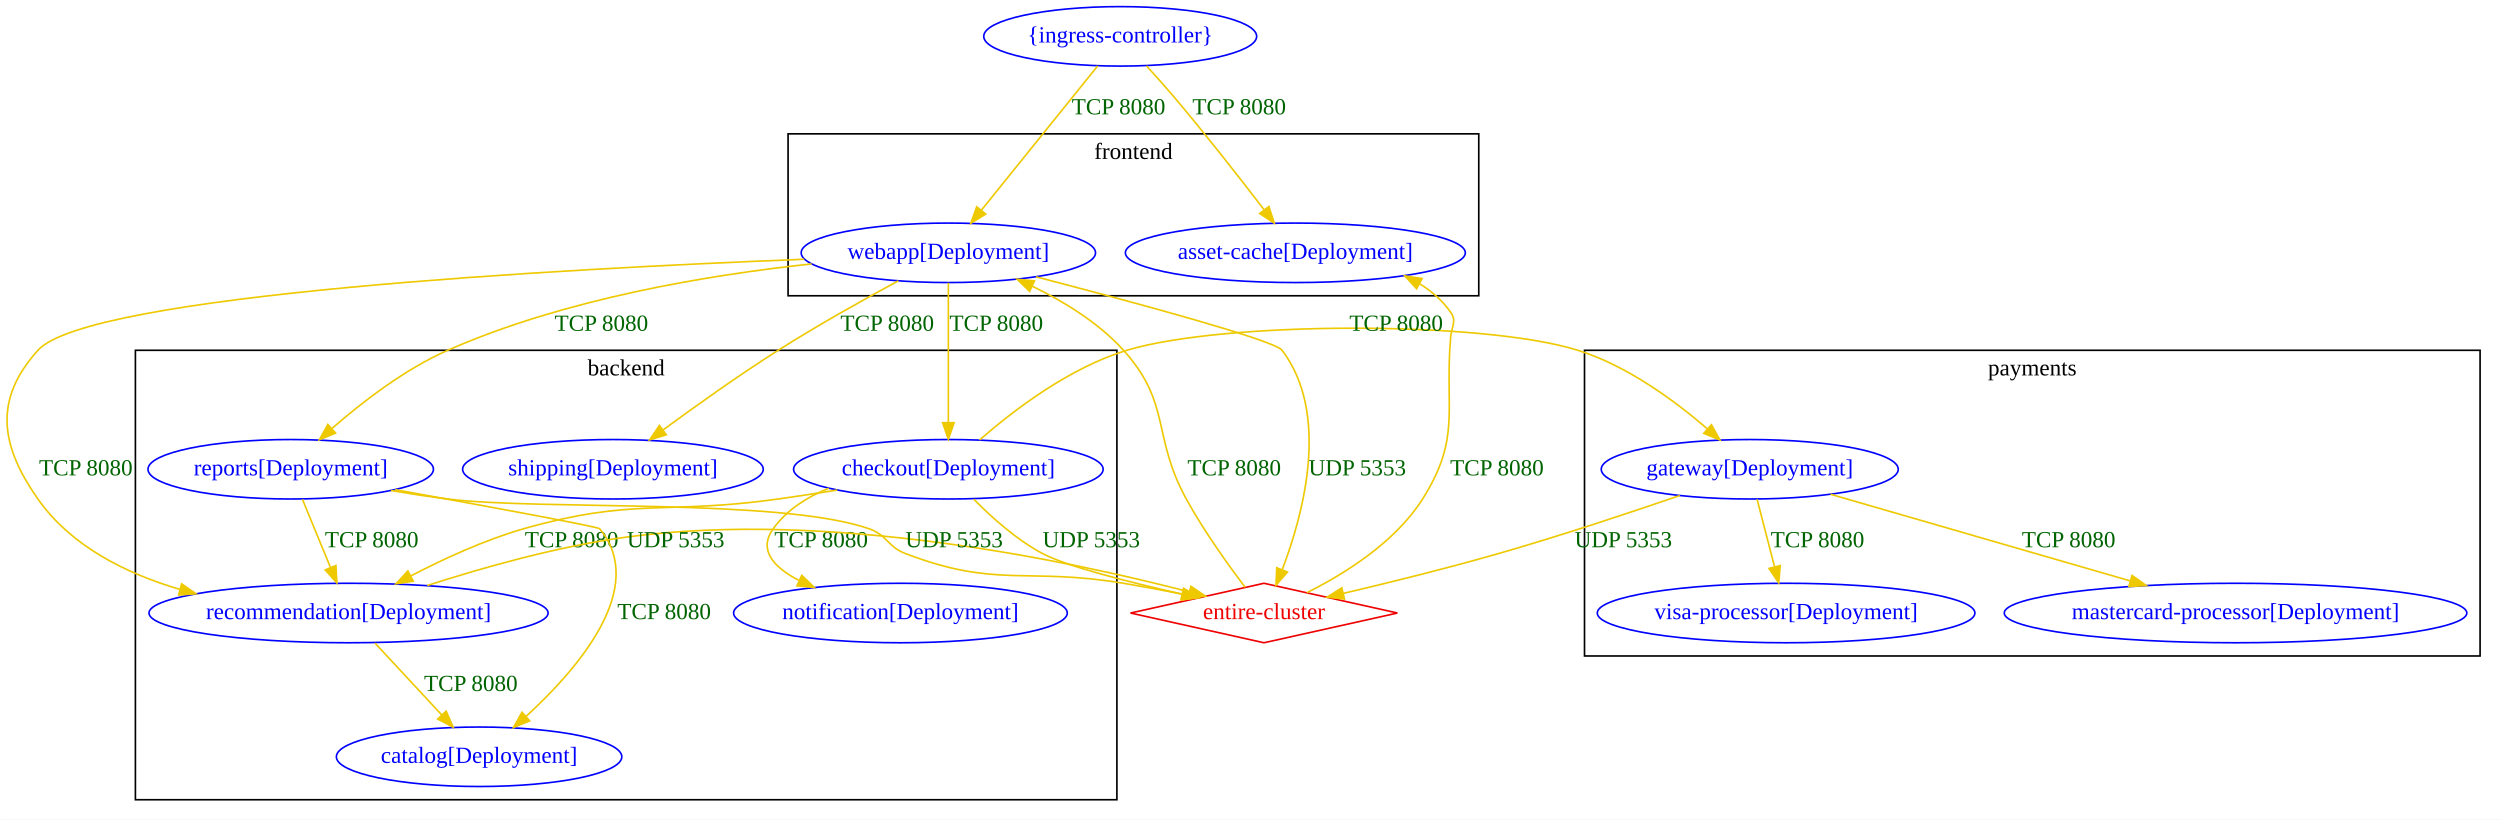
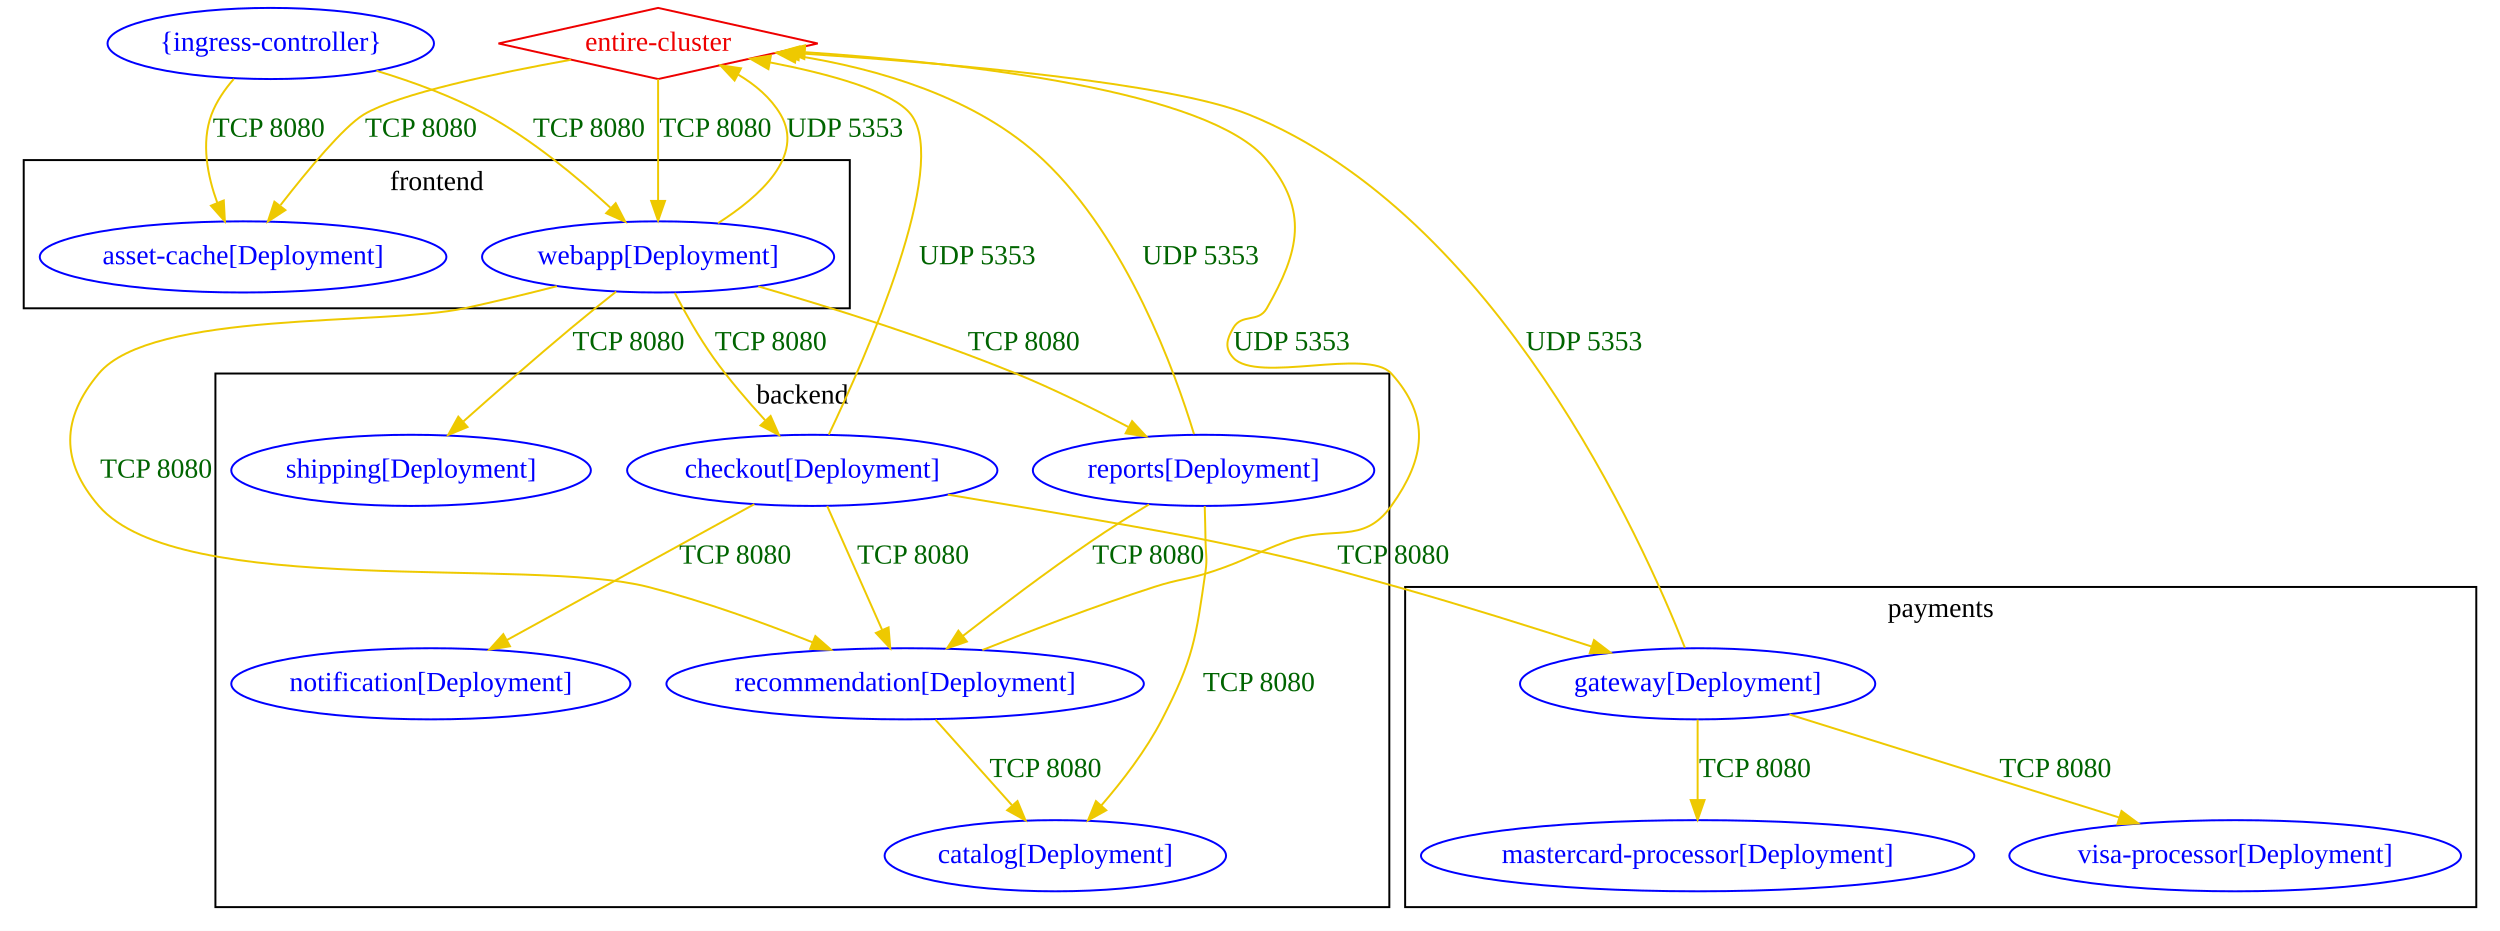
- <svg xmlns="http://www.w3.org/2000/svg" width="1513pt" height="496pt" viewBox="0.00 0.00 1512.89 496.00">
-   <g id="graph0" class="graph" transform="scale(1 1) rotate(0) translate(4 492)">
-     <polygon fill="white" stroke="transparent" points="-4,4 -4,-492 1508.89,-492 1508.89,4 -4,4" />
+ <svg xmlns="http://www.w3.org/2000/svg" width="1265pt" height="471pt" viewBox="0.00 0.00 1265.00 471.00">
+   <g id="graph0" class="graph" transform="scale(1 1) rotate(0) translate(4 467)">
+     <polygon fill="white" stroke="transparent" points="-4,4 -4,-467 1261,-467 1261,4 -4,4" />
    <g id="clust1" class="cluster">
-       <polygon fill="none" stroke="black" points="77.89,-8 77.89,-280 671.89,-280 671.89,-8 77.89,-8" />
-       <text text-anchor="middle" x="374.89" y="-264.8" font-family="Times New Roman,serif" font-size="14.00">backend</text>
+       <polygon fill="none" stroke="black" points="105,-8 105,-278 699,-278 699,-8 105,-8" />
+       <text text-anchor="middle" x="402" y="-262.8" font-family="Times New Roman,serif" font-size="14.00">backend</text>
    </g>
    <g id="clust2" class="cluster">
-       <polygon fill="none" stroke="black" points="472.89,-313 472.89,-411 890.89,-411 890.89,-313 472.89,-313" />
-       <text text-anchor="middle" x="681.89" y="-395.8" font-family="Times New Roman,serif" font-size="14.00">frontend</text>
+       <polygon fill="none" stroke="black" points="8,-311 8,-386 426,-386 426,-311 8,-311" />
+       <text text-anchor="middle" x="217" y="-370.8" font-family="Times New Roman,serif" font-size="14.00">frontend</text>
    </g>
    <g id="clust3" class="cluster">
-       <polygon fill="none" stroke="black" points="954.89,-95 954.89,-280 1496.89,-280 1496.89,-95 954.89,-95" />
-       <text text-anchor="middle" x="1225.89" y="-264.8" font-family="Times New Roman,serif" font-size="14.00">payments</text>
+       <polygon fill="none" stroke="black" points="707,-8 707,-170 1249,-170 1249,-8 707,-8" />
+       <text text-anchor="middle" x="978" y="-154.8" font-family="Times New Roman,serif" font-size="14.00">payments</text>
    </g>
    <g id="node1" class="node">
-       <ellipse fill="none" stroke="blue" cx="285.89" cy="-34" rx="86.38" ry="18" />
-       <text text-anchor="middle" x="285.89" y="-30.3" font-family="Times New Roman,serif" font-size="14.00" fill="blue">catalog[Deployment]</text>
+       <ellipse fill="none" stroke="blue" cx="530" cy="-34" rx="86.38" ry="18" />
+       <text text-anchor="middle" x="530" y="-30.3" font-family="Times New Roman,serif" font-size="14.00" fill="blue">catalog[Deployment]</text>
    </g>
    <g id="node2" class="node">
-       <ellipse fill="none" stroke="blue" cx="569.89" cy="-208" rx="93.68" ry="18" />
-       <text text-anchor="middle" x="569.89" y="-204.3" font-family="Times New Roman,serif" font-size="14.00" fill="blue">checkout[Deployment]</text>
+       <ellipse fill="none" stroke="blue" cx="407" cy="-229" rx="93.68" ry="18" />
+       <text text-anchor="middle" x="407" y="-225.3" font-family="Times New Roman,serif" font-size="14.00" fill="blue">checkout[Deployment]</text>
    </g>
    <g id="node3" class="node">
-       <ellipse fill="none" stroke="blue" cx="540.89" cy="-121" rx="100.98" ry="18" />
-       <text text-anchor="middle" x="540.89" y="-117.3" font-family="Times New Roman,serif" font-size="14.00" fill="blue">notification[Deployment]</text>
+       <ellipse fill="none" stroke="blue" cx="214" cy="-121" rx="100.98" ry="18" />
+       <text text-anchor="middle" x="214" y="-117.3" font-family="Times New Roman,serif" font-size="14.00" fill="blue">notification[Deployment]</text>
    </g>
    <g id="edge1" class="edge">
-       <path fill="none" stroke="#eec900" d="M497.54,-196.49C484.36,-191.24 472.18,-183.47 463.89,-172 454.6,-159.15 464.16,-148.74 479.31,-140.81" />
-       <polygon fill="#eec900" stroke="#eec900" points="481.18,-143.8 488.79,-136.43 478.24,-137.45 481.18,-143.8" />
-       <text text-anchor="middle" x="492.89" y="-160.8" font-family="Times New Roman,serif" font-size="14.00" fill="darkgreen">TCP 8080</text>
+       <path fill="none" stroke="#eec900" d="M377.69,-211.9C344.25,-193.53 289.43,-163.43 252.55,-143.17" />
+       <polygon fill="#eec900" stroke="#eec900" points="254.04,-140 243.59,-138.25 250.67,-146.13 254.04,-140" />
+       <text text-anchor="middle" x="368" y="-181.8" font-family="Times New Roman,serif" font-size="14.00" fill="darkgreen">TCP 8080</text>
    </g>
    <g id="node4" class="node">
-       <ellipse fill="none" stroke="blue" cx="206.89" cy="-121" rx="120.78" ry="18" />
-       <text text-anchor="middle" x="206.89" y="-117.3" font-family="Times New Roman,serif" font-size="14.00" fill="blue">recommendation[Deployment]</text>
+       <ellipse fill="none" stroke="blue" cx="454" cy="-121" rx="120.78" ry="18" />
+       <text text-anchor="middle" x="454" y="-117.3" font-family="Times New Roman,serif" font-size="14.00" fill="blue">recommendation[Deployment]</text>
    </g>
    <g id="edge2" class="edge">
-       <path fill="none" stroke="#eec900" d="M502.64,-195.43C490.75,-193.52 478.46,-191.63 466.89,-190 398.65,-180.39 379.14,-190.95 312.89,-172 289.24,-165.24 264.3,-153.72 244.55,-143.44" />
-       <polygon fill="#eec900" stroke="#eec900" points="246.06,-140.27 235.59,-138.67 242.77,-146.45 246.06,-140.27" />
-       <text text-anchor="middle" x="341.89" y="-160.8" font-family="Times New Roman,serif" font-size="14.00" fill="darkgreen">TCP 8080</text>
+       <path fill="none" stroke="#eec900" d="M414.55,-210.97C422.05,-194.05 433.66,-167.86 442.35,-148.28" />
+       <polygon fill="#eec900" stroke="#eec900" points="445.61,-149.55 446.47,-138.99 439.21,-146.71 445.61,-149.55" />
+       <text text-anchor="middle" x="458" y="-181.8" font-family="Times New Roman,serif" font-size="14.00" fill="darkgreen">TCP 8080</text>
    </g>
    <g id="node9" class="node">
-       <ellipse fill="none" stroke="blue" cx="1054.89" cy="-208" rx="89.88" ry="18" />
-       <text text-anchor="middle" x="1054.89" y="-204.3" font-family="Times New Roman,serif" font-size="14.00" fill="blue">gateway[Deployment]</text>
+       <ellipse fill="none" stroke="blue" cx="855" cy="-121" rx="89.88" ry="18" />
+       <text text-anchor="middle" x="855" y="-117.3" font-family="Times New Roman,serif" font-size="14.00" fill="blue">gateway[Deployment]</text>
    </g>
    <g id="edge4" class="edge">
-       <path fill="none" stroke="#eec900" d="M588.75,-225.71C608.98,-243.4 642.95,-269.42 677.89,-280 735.95,-297.58 892.98,-298.09 950.89,-280 980.73,-270.68 1009.55,-249.45 1029.25,-232.45" />
-       <polygon fill="#eec900" stroke="#eec900" points="1031.7,-234.96 1036.86,-225.7 1027.05,-229.72 1031.7,-234.96" />
-       <text text-anchor="middle" x="840.89" y="-291.8" font-family="Times New Roman,serif" font-size="14.00" fill="darkgreen">TCP 8080</text>
+       <path fill="none" stroke="#eec900" d="M475.6,-216.71C524.14,-208.62 584.89,-198.26 610,-193 651.67,-184.27 662.01,-181.53 703,-170 735.91,-160.74 772.45,-149.24 801.46,-139.82" />
+       <polygon fill="#eec900" stroke="#eec900" points="802.57,-143.14 810.99,-136.71 800.4,-136.49 802.57,-143.14" />
+       <text text-anchor="middle" x="701" y="-181.8" font-family="Times New Roman,serif" font-size="14.00" fill="darkgreen">TCP 8080</text>
    </g>
    <g id="node12" class="node">
-       <polygon fill="none" stroke="#ee0000" points="760.89,-139 680.12,-121 760.89,-103 841.66,-121 760.89,-139" />
-       <text text-anchor="middle" x="760.89" y="-117.3" font-family="Times New Roman,serif" font-size="14.00" fill="#ee0000">entire-cluster</text>
+       <polygon fill="none" stroke="#ee0000" points="329,-463 248.23,-445 329,-427 409.77,-445 329,-463" />
+       <text text-anchor="middle" x="329" y="-441.3" font-family="Times New Roman,serif" font-size="14.00" fill="#ee0000">entire-cluster</text>
    </g>
    <g id="edge3" class="edge">
-       <path fill="none" stroke="#eec900" d="M585.3,-189.87C595.98,-178.98 611.07,-165.39 626.89,-157 641.55,-149.22 679.37,-139.65 711.11,-132.49" />
-       <polygon fill="#eec900" stroke="#eec900" points="712.16,-135.84 721.16,-130.25 710.64,-129.01 712.16,-135.84" />
-       <text text-anchor="middle" x="656.39" y="-160.8" font-family="Times New Roman,serif" font-size="14.00" fill="darkgreen">UDP 5353</text>
+       <path fill="none" stroke="#eec900" d="M415.37,-247.08C434.21,-286.62 476.77,-383.1 457,-409 447.99,-420.81 415.59,-429.6 385.65,-435.42" />
+       <polygon fill="#eec900" stroke="#eec900" points="384.82,-432.01 375.62,-437.28 386.09,-438.89 384.82,-432.01" />
+       <text text-anchor="middle" x="490.5" y="-333.3" font-family="Times New Roman,serif" font-size="14.00" fill="darkgreen">UDP 5353</text>
    </g>
    <g id="edge5" class="edge">
-       <path fill="none" stroke="#eec900" d="M222.88,-102.8C234.52,-90.27 250.44,-73.14 263.37,-59.23" />
-       <polygon fill="#eec900" stroke="#eec900" points="265.95,-61.59 270.2,-51.89 260.82,-56.83 265.95,-61.59" />
-       <text text-anchor="middle" x="280.89" y="-73.8" font-family="Times New Roman,serif" font-size="14.00" fill="darkgreen">TCP 8080</text>
+       <path fill="none" stroke="#eec900" d="M469.38,-102.8C480.47,-90.39 495.61,-73.46 507.99,-59.62" />
+       <polygon fill="#eec900" stroke="#eec900" points="510.85,-61.67 514.9,-51.89 505.63,-57.01 510.85,-61.67" />
+       <text text-anchor="middle" x="525" y="-73.8" font-family="Times New Roman,serif" font-size="14.00" fill="darkgreen">TCP 8080</text>
    </g>
    <g id="edge6" class="edge">
-       <path fill="none" stroke="#eec900" d="M254.49,-137.65C287.86,-148.41 333.76,-161.42 375.39,-167 498.12,-183.45 643.23,-152.6 715.39,-133.87" />
-       <polygon fill="#eec900" stroke="#eec900" points="716.73,-137.13 725.5,-131.2 714.94,-130.37 716.73,-137.13" />
-       <text text-anchor="middle" x="404.89" y="-160.8" font-family="Times New Roman,serif" font-size="14.00" fill="darkgreen">UDP 5353</text>
+       <path fill="none" stroke="#eec900" d="M493.07,-138.08C517.77,-147.95 550.48,-160.47 580,-170 593.13,-174.24 596.91,-173.62 610,-178 626.83,-183.63 630.37,-186.81 647,-193 670.31,-201.68 685.51,-190.78 700,-211 717.34,-235.21 719.98,-255.92 700,-278 688.01,-291.25 631.99,-272.75 620,-286 615.53,-290.94 616.69,-295.21 620,-301 624.35,-308.61 632.65,-303.39 637,-311 653.55,-339.93 658.26,-360.32 637,-386 607.93,-421.12 484.93,-435.11 403.44,-440.59" />
+       <polygon fill="#eec900" stroke="#eec900" points="402.98,-437.11 393.22,-441.25 403.42,-444.1 402.98,-437.11" />
+       <text text-anchor="middle" x="649.5" y="-289.8" font-family="Times New Roman,serif" font-size="14.00" fill="darkgreen">UDP 5353</text>
    </g>
    <g id="node5" class="node">
-       <ellipse fill="none" stroke="blue" cx="171.89" cy="-208" rx="86.38" ry="18" />
-       <text text-anchor="middle" x="171.89" y="-204.3" font-family="Times New Roman,serif" font-size="14.00" fill="blue">reports[Deployment]</text>
+       <ellipse fill="none" stroke="blue" cx="605" cy="-229" rx="86.38" ry="18" />
+       <text text-anchor="middle" x="605" y="-225.3" font-family="Times New Roman,serif" font-size="14.00" fill="blue">reports[Deployment]</text>
    </g>
    <g id="edge7" class="edge">
-       <path fill="none" stroke="#eec900" d="M234.99,-195.67C288.87,-185.92 357.86,-173.24 358.89,-172 388.33,-136.54 345.86,-87.32 314.42,-58.55" />
-       <polygon fill="#eec900" stroke="#eec900" points="316.51,-55.73 306.71,-51.7 311.86,-60.96 316.51,-55.73" />
-       <text text-anchor="middle" x="397.89" y="-117.3" font-family="Times New Roman,serif" font-size="14.00" fill="darkgreen">TCP 8080</text>
+       <path fill="none" stroke="#eec900" d="M605.59,-210.91C605.76,-205.22 605.92,-198.84 606,-193 606.1,-186.33 606.95,-184.6 606,-178 601.06,-143.62 599.93,-133.87 584,-103 575.89,-87.28 563.88,-71.69 553.24,-59.41" />
+       <polygon fill="#eec900" stroke="#eec900" points="555.76,-56.99 546.5,-51.85 550.54,-61.65 555.76,-56.99" />
+       <text text-anchor="middle" x="633" y="-117.3" font-family="Times New Roman,serif" font-size="14.00" fill="darkgreen">TCP 8080</text>
    </g>
    <g id="edge8" class="edge">
-       <path fill="none" stroke="#eec900" d="M178.97,-189.8C183.86,-177.93 190.45,-161.93 196,-148.45" />
-       <polygon fill="#eec900" stroke="#eec900" points="199.25,-149.75 199.82,-139.18 192.77,-147.09 199.25,-149.75" />
-       <text text-anchor="middle" x="220.89" y="-160.8" font-family="Times New Roman,serif" font-size="14.00" fill="darkgreen">TCP 8080</text>
+       <path fill="none" stroke="#eec900" d="M577.41,-211.79C567.96,-206.05 557.4,-199.41 548,-193 525.73,-177.81 501.47,-159.44 483.18,-145.19" />
+       <polygon fill="#eec900" stroke="#eec900" points="485.25,-142.37 475.22,-138.96 480.94,-147.88 485.25,-142.37" />
+       <text text-anchor="middle" x="577" y="-181.8" font-family="Times New Roman,serif" font-size="14.00" fill="darkgreen">TCP 8080</text>
    </g>
    <g id="edge9" class="edge">
-       <path fill="none" stroke="#eec900" d="M232.56,-195.15C243.93,-193.21 255.75,-191.39 266.89,-190 323.26,-182.99 468.23,-190.65 521.89,-172 533.07,-168.12 532.84,-161.25 543.89,-157 599.16,-135.76 617.5,-148.81 675.89,-139 687.48,-137.05 699.91,-134.71 711.6,-132.4" />
-       <polygon fill="#eec900" stroke="#eec900" points="712.51,-135.78 721.63,-130.38 711.13,-128.92 712.51,-135.78" />
-       <text text-anchor="middle" x="573.39" y="-160.8" font-family="Times New Roman,serif" font-size="14.00" fill="darkgreen">UDP 5353</text>
+       <path fill="none" stroke="#eec900" d="M600.17,-247.32C590.59,-278.82 566.34,-345.94 524,-386 490.34,-417.85 439.98,-432.28 398.86,-438.79" />
+       <polygon fill="#eec900" stroke="#eec900" points="398.29,-435.34 388.89,-440.25 399.3,-442.27 398.29,-435.34" />
+       <text text-anchor="middle" x="603.5" y="-333.3" font-family="Times New Roman,serif" font-size="14.00" fill="darkgreen">UDP 5353</text>
    </g>
    <g id="node6" class="node">
-       <ellipse fill="none" stroke="blue" cx="366.89" cy="-208" rx="90.98" ry="18" />
-       <text text-anchor="middle" x="366.89" y="-204.3" font-family="Times New Roman,serif" font-size="14.00" fill="blue">shipping[Deployment]</text>
+       <ellipse fill="none" stroke="blue" cx="204" cy="-229" rx="90.98" ry="18" />
+       <text text-anchor="middle" x="204" y="-225.3" font-family="Times New Roman,serif" font-size="14.00" fill="blue">shipping[Deployment]</text>
    </g>
    <g id="node7" class="node">
-       <ellipse fill="none" stroke="blue" cx="779.89" cy="-339" rx="102.88" ry="18" />
-       <text text-anchor="middle" x="779.89" y="-335.3" font-family="Times New Roman,serif" font-size="14.00" fill="blue">asset-cache[Deployment]</text>
+       <ellipse fill="none" stroke="blue" cx="119" cy="-337" rx="102.88" ry="18" />
+       <text text-anchor="middle" x="119" y="-333.3" font-family="Times New Roman,serif" font-size="14.00" fill="blue">asset-cache[Deployment]</text>
    </g>
    <g id="node8" class="node">
-       <ellipse fill="none" stroke="blue" cx="569.89" cy="-339" rx="89.08" ry="18" />
-       <text text-anchor="middle" x="569.89" y="-335.3" font-family="Times New Roman,serif" font-size="14.00" fill="blue">webapp[Deployment]</text>
+       <ellipse fill="none" stroke="blue" cx="329" cy="-337" rx="89.08" ry="18" />
+       <text text-anchor="middle" x="329" y="-333.3" font-family="Times New Roman,serif" font-size="14.00" fill="blue">webapp[Deployment]</text>
    </g>
    <g id="edge12" class="edge">
-       <path fill="none" stroke="#eec900" d="M569.89,-320.87C569.89,-299.28 569.89,-261.91 569.89,-236.35" />
-       <polygon fill="#eec900" stroke="#eec900" points="573.39,-236.2 569.89,-226.2 566.39,-236.2 573.39,-236.2" />
-       <text text-anchor="middle" x="598.89" y="-291.8" font-family="Times New Roman,serif" font-size="14.00" fill="darkgreen">TCP 8080</text>
+       <path fill="none" stroke="#eec900" d="M337.45,-318.78C342.6,-308.87 349.6,-296.37 357,-286 364.81,-275.06 374.44,-263.84 383.16,-254.35" />
+       <polygon fill="#eec900" stroke="#eec900" points="385.92,-256.52 390.2,-246.83 380.81,-251.73 385.92,-256.52" />
+       <text text-anchor="middle" x="386" y="-289.8" font-family="Times New Roman,serif" font-size="14.00" fill="darkgreen">TCP 8080</text>
    </g>
    <g id="edge13" class="edge">
-       <path fill="none" stroke="#eec900" d="M482.67,-335.1C335.13,-329.29 49.3,-313.78 18.89,-280 -7.87,-250.27 -4.09,-222.74 18.89,-190 38.85,-161.56 71.95,-144.96 104.86,-135.29" />
-       <polygon fill="#eec900" stroke="#eec900" points="105.87,-138.65 114.59,-132.63 104.02,-131.9 105.87,-138.65" />
-       <text text-anchor="middle" x="47.89" y="-204.3" font-family="Times New Roman,serif" font-size="14.00" fill="darkgreen">TCP 8080</text>
+       <path fill="none" stroke="#eec900" d="M277.8,-322.18C262.77,-318.33 246.27,-314.31 231,-311 190.18,-302.17 72.81,-310.02 46,-278 26.88,-255.17 26.54,-233.54 46,-211 86.81,-163.73 263.5,-185.45 324,-170 352.19,-162.8 382.76,-151.69 407.17,-141.97" />
+       <polygon fill="#eec900" stroke="#eec900" points="408.58,-145.17 416.55,-138.19 405.96,-138.68 408.58,-145.17" />
+       <text text-anchor="middle" x="75" y="-225.3" font-family="Times New Roman,serif" font-size="14.00" fill="darkgreen">TCP 8080</text>
    </g>
    <g id="edge14" class="edge">
-       <path fill="none" stroke="#eec900" d="M487.17,-332.28C424.5,-325.59 337.45,-311.13 266.89,-280 240.75,-268.47 215.04,-248.58 196.97,-232.78" />
-       <polygon fill="#eec900" stroke="#eec900" points="199.02,-229.92 189.23,-225.86 194.35,-235.13 199.02,-229.92" />
-       <text text-anchor="middle" x="359.89" y="-291.8" font-family="Times New Roman,serif" font-size="14.00" fill="darkgreen">TCP 8080</text>
+       <path fill="none" stroke="#eec900" d="M379.7,-322.08C416.41,-311.45 466.95,-295.64 510,-278 529.19,-270.14 549.81,-259.94 566.92,-250.97" />
+       <polygon fill="#eec900" stroke="#eec900" points="568.84,-253.92 576.03,-246.14 565.56,-247.73 568.84,-253.92" />
+       <text text-anchor="middle" x="514" y="-289.8" font-family="Times New Roman,serif" font-size="14.00" fill="darkgreen">TCP 8080</text>
    </g>
    <g id="edge15" class="edge">
-       <path fill="none" stroke="#eec900" d="M539.66,-322.06C518.87,-310.84 490.81,-295.17 466.89,-280 442.92,-264.8 416.81,-246.19 397.28,-231.83" />
-       <polygon fill="#eec900" stroke="#eec900" points="399.19,-228.89 389.07,-225.76 395.03,-234.52 399.19,-228.89" />
-       <text text-anchor="middle" x="532.89" y="-291.8" font-family="Times New Roman,serif" font-size="14.00" fill="darkgreen">TCP 8080</text>
+       <path fill="none" stroke="#eec900" d="M307.8,-319.47C300.51,-313.7 292.34,-307.13 285,-301 266.54,-285.59 246.19,-267.74 230.51,-253.8" />
+       <polygon fill="#eec900" stroke="#eec900" points="232.56,-250.94 222.76,-246.9 227.9,-256.17 232.56,-250.94" />
+       <text text-anchor="middle" x="314" y="-289.8" font-family="Times New Roman,serif" font-size="14.00" fill="darkgreen">TCP 8080</text>
    </g>
    <g id="edge16" class="edge">
-       <path fill="none" stroke="#eec900" d="M622.93,-324.46C681.22,-309.32 767.26,-286.14 771.89,-280 800.98,-241.39 784.92,-181.29 772.01,-147.43" />
-       <polygon fill="#eec900" stroke="#eec900" points="775.13,-145.8 768.16,-137.82 768.63,-148.4 775.13,-145.8" />
-       <text text-anchor="middle" x="817.39" y="-204.3" font-family="Times New Roman,serif" font-size="14.00" fill="darkgreen">UDP 5353</text>
+       <path fill="none" stroke="#eec900" d="M359.31,-354.08C380.58,-367.62 403.21,-388.08 391,-409 386,-417.56 378.06,-424.19 369.5,-429.26" />
+       <polygon fill="#eec900" stroke="#eec900" points="367.69,-426.25 360.46,-433.99 370.94,-432.45 367.69,-426.25" />
+       <text text-anchor="middle" x="423.5" y="-397.8" font-family="Times New Roman,serif" font-size="14.00" fill="darkgreen">UDP 5353</text>
    </g>
    <g id="node10" class="node">
-       <ellipse fill="none" stroke="blue" cx="1348.89" cy="-121" rx="139.98" ry="18" />
-       <text text-anchor="middle" x="1348.89" y="-117.3" font-family="Times New Roman,serif" font-size="14.00" fill="blue">mastercard-processor[Deployment]</text>
+       <ellipse fill="none" stroke="blue" cx="855" cy="-34" rx="139.98" ry="18" />
+       <text text-anchor="middle" x="855" y="-30.3" font-family="Times New Roman,serif" font-size="14.00" fill="blue">mastercard-processor[Deployment]</text>
    </g>
    <g id="edge18" class="edge">
-       <path fill="none" stroke="#eec900" d="M1103.77,-192.87C1153.42,-178.51 1230.55,-156.21 1285.01,-140.47" />
-       <polygon fill="#eec900" stroke="#eec900" points="1286.27,-143.75 1294.9,-137.61 1284.33,-137.02 1286.27,-143.75" />
-       <text text-anchor="middle" x="1247.89" y="-160.8" font-family="Times New Roman,serif" font-size="14.00" fill="darkgreen">TCP 8080</text>
+       <path fill="none" stroke="#eec900" d="M855,-102.8C855,-91.16 855,-75.55 855,-62.24" />
+       <polygon fill="#eec900" stroke="#eec900" points="858.5,-62.18 855,-52.18 851.5,-62.18 858.5,-62.18" />
+       <text text-anchor="middle" x="884" y="-73.8" font-family="Times New Roman,serif" font-size="14.00" fill="darkgreen">TCP 8080</text>
    </g>
    <g id="node11" class="node">
-       <ellipse fill="none" stroke="blue" cx="1076.89" cy="-121" rx="114.28" ry="18" />
-       <text text-anchor="middle" x="1076.89" y="-117.3" font-family="Times New Roman,serif" font-size="14.00" fill="blue">visa-processor[Deployment]</text>
+       <ellipse fill="none" stroke="blue" cx="1127" cy="-34" rx="114.28" ry="18" />
+       <text text-anchor="middle" x="1127" y="-30.3" font-family="Times New Roman,serif" font-size="14.00" fill="blue">visa-processor[Deployment]</text>
    </g>
    <g id="edge19" class="edge">
-       <path fill="none" stroke="#eec900" d="M1059.34,-189.8C1062.35,-178.16 1066.39,-162.55 1069.84,-149.24" />
-       <polygon fill="#eec900" stroke="#eec900" points="1073.33,-149.73 1072.44,-139.18 1066.55,-147.98 1073.33,-149.73" />
-       <text text-anchor="middle" x="1095.89" y="-160.8" font-family="Times New Roman,serif" font-size="14.00" fill="darkgreen">TCP 8080</text>
+       <path fill="none" stroke="#eec900" d="M901.45,-105.48C947.54,-91.08 1018.33,-68.96 1068.29,-53.35" />
+       <polygon fill="#eec900" stroke="#eec900" points="1069.49,-56.64 1077.99,-50.32 1067.4,-49.96 1069.49,-56.64" />
+       <text text-anchor="middle" x="1036" y="-73.8" font-family="Times New Roman,serif" font-size="14.00" fill="darkgreen">TCP 8080</text>
    </g>
    <g id="edge17" class="edge">
-       <path fill="none" stroke="#eec900" d="M1012.57,-192.12C982.22,-181.68 940.27,-167.74 902.89,-157 871.81,-148.07 836.51,-139.36 808.88,-132.87" />
-       <polygon fill="#eec900" stroke="#eec900" points="809.6,-129.44 799.07,-130.58 808.01,-136.26 809.6,-129.44" />
-       <text text-anchor="middle" x="978.39" y="-160.8" font-family="Times New Roman,serif" font-size="14.00" fill="darkgreen">UDP 5353</text>
+       <path fill="none" stroke="#eec900" d="M848.55,-139.27C827.27,-193.23 753.39,-358.14 628,-409 588.1,-425.18 475.72,-435.03 400.68,-440" />
+       <polygon fill="#eec900" stroke="#eec900" points="400.1,-436.53 390.35,-440.67 400.55,-443.51 400.1,-436.53" />
+       <text text-anchor="middle" x="797.5" y="-289.8" font-family="Times New Roman,serif" font-size="14.00" fill="darkgreen">UDP 5353</text>
    </g>
    <g id="edge10" class="edge">
-       <path fill="none" stroke="#eec900" d="M786.9,-133.33C809.17,-144.45 840.21,-163.58 856.89,-190 880.49,-227.38 870.1,-243.96 873.89,-288 874.46,-294.64 877.69,-297.52 873.89,-303 868.96,-310.09 862.42,-315.75 855.06,-320.26" />
-       <polygon fill="#eec900" stroke="#eec900" points="853.28,-317.25 846.11,-325.05 856.58,-323.42 853.28,-317.25" />
-       <text text-anchor="middle" x="901.89" y="-204.3" font-family="Times New Roman,serif" font-size="14.00" fill="darkgreen">TCP 8080</text>
+       <path fill="none" stroke="#eec900" d="M284.85,-436.75C247.53,-430.06 197.43,-419.59 180,-409 169.97,-402.91 151.85,-381.11 137.96,-363.25" />
+       <polygon fill="#eec900" stroke="#eec900" points="140.4,-360.68 131.53,-354.89 134.85,-364.95 140.4,-360.68" />
+       <text text-anchor="middle" x="209" y="-397.8" font-family="Times New Roman,serif" font-size="14.00" fill="darkgreen">TCP 8080</text>
    </g>
    <g id="edge11" class="edge">
-       <path fill="none" stroke="#eec900" d="M749.52,-136.56C739.37,-149.96 724.53,-170.63 713.89,-190 692.99,-228.06 705,-247.79 675.89,-280 660.9,-296.59 640.02,-309.41 620.76,-318.74" />
-       <polygon fill="#eec900" stroke="#eec900" points="619.07,-315.66 611.46,-323.03 622.01,-322.02 619.07,-315.66" />
-       <text text-anchor="middle" x="742.89" y="-204.3" font-family="Times New Roman,serif" font-size="14.00" fill="darkgreen">TCP 8080</text>
+       <path fill="none" stroke="#eec900" d="M329,-426.97C329,-410.38 329,-384.88 329,-365.43" />
+       <polygon fill="#eec900" stroke="#eec900" points="332.5,-365.34 329,-355.34 325.5,-365.34 332.5,-365.34" />
+       <text text-anchor="middle" x="358" y="-397.8" font-family="Times New Roman,serif" font-size="14.00" fill="darkgreen">TCP 8080</text>
    </g>
    <g id="node13" class="node">
-       <ellipse fill="none" stroke="blue" cx="673.89" cy="-470" rx="82.59" ry="18" />
-       <text text-anchor="middle" x="673.89" y="-466.3" font-family="Times New Roman,serif" font-size="14.00" fill="blue">{ingress-controller}</text>
+       <ellipse fill="none" stroke="blue" cx="133" cy="-445" rx="82.59" ry="18" />
+       <text text-anchor="middle" x="133" y="-441.3" font-family="Times New Roman,serif" font-size="14.00" fill="blue">{ingress-controller}</text>
    </g>
    <g id="edge20" class="edge">
-       <path fill="none" stroke="#eec900" d="M689.77,-452.14C695,-446.45 700.77,-440.03 705.89,-434 725.32,-411.1 746.41,-384.08 761.09,-364.9" />
-       <polygon fill="#eec900" stroke="#eec900" points="763.88,-367.01 767.15,-356.94 758.31,-362.77 763.88,-367.01" />
-       <text text-anchor="middle" x="745.89" y="-422.8" font-family="Times New Roman,serif" font-size="14.00" fill="darkgreen">TCP 8080</text>
+       <path fill="none" stroke="#eec900" d="M114.35,-427.1C109.75,-421.81 105.44,-415.61 103,-409 97.67,-394.6 101.01,-377.88 105.98,-364.28" />
+       <polygon fill="#eec900" stroke="#eec900" points="109.23,-365.58 109.79,-355 102.75,-362.92 109.23,-365.58" />
+       <text text-anchor="middle" x="132" y="-397.8" font-family="Times New Roman,serif" font-size="14.00" fill="darkgreen">TCP 8080</text>
    </g>
    <g id="edge21" class="edge">
-       <path fill="none" stroke="#eec900" d="M660.29,-452.14C642.31,-429.83 610.47,-390.34 589.78,-364.68" />
-       <polygon fill="#eec900" stroke="#eec900" points="592.49,-362.46 583.49,-356.87 587.04,-366.85 592.49,-362.46" />
-       <text text-anchor="middle" x="672.89" y="-422.8" font-family="Times New Roman,serif" font-size="14.00" fill="darkgreen">TCP 8080</text>
+       <path fill="none" stroke="#eec900" d="M186.47,-431.17C204.7,-425.68 224.8,-418.34 242,-409 265.26,-396.37 288.32,-377.16 304.85,-361.91" />
+       <polygon fill="#eec900" stroke="#eec900" points="307.53,-364.19 312.41,-354.78 302.73,-359.09 307.53,-364.19" />
+       <text text-anchor="middle" x="294" y="-397.8" font-family="Times New Roman,serif" font-size="14.00" fill="darkgreen">TCP 8080</text>
    </g>
  </g>
</svg>
